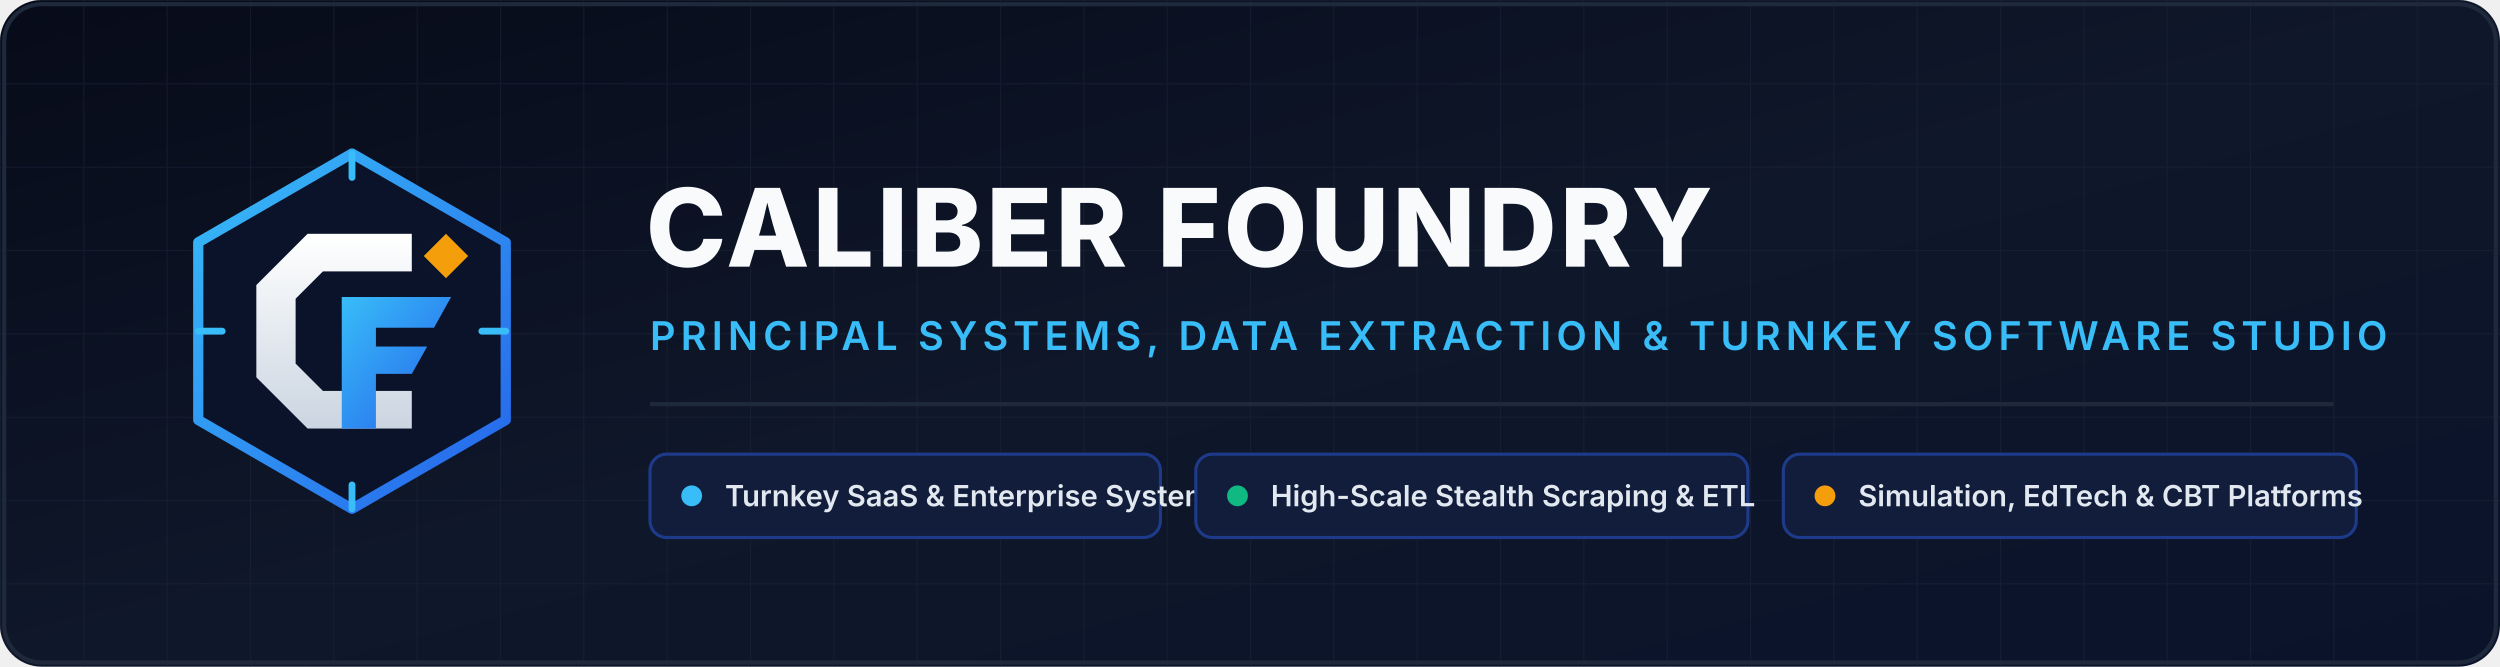
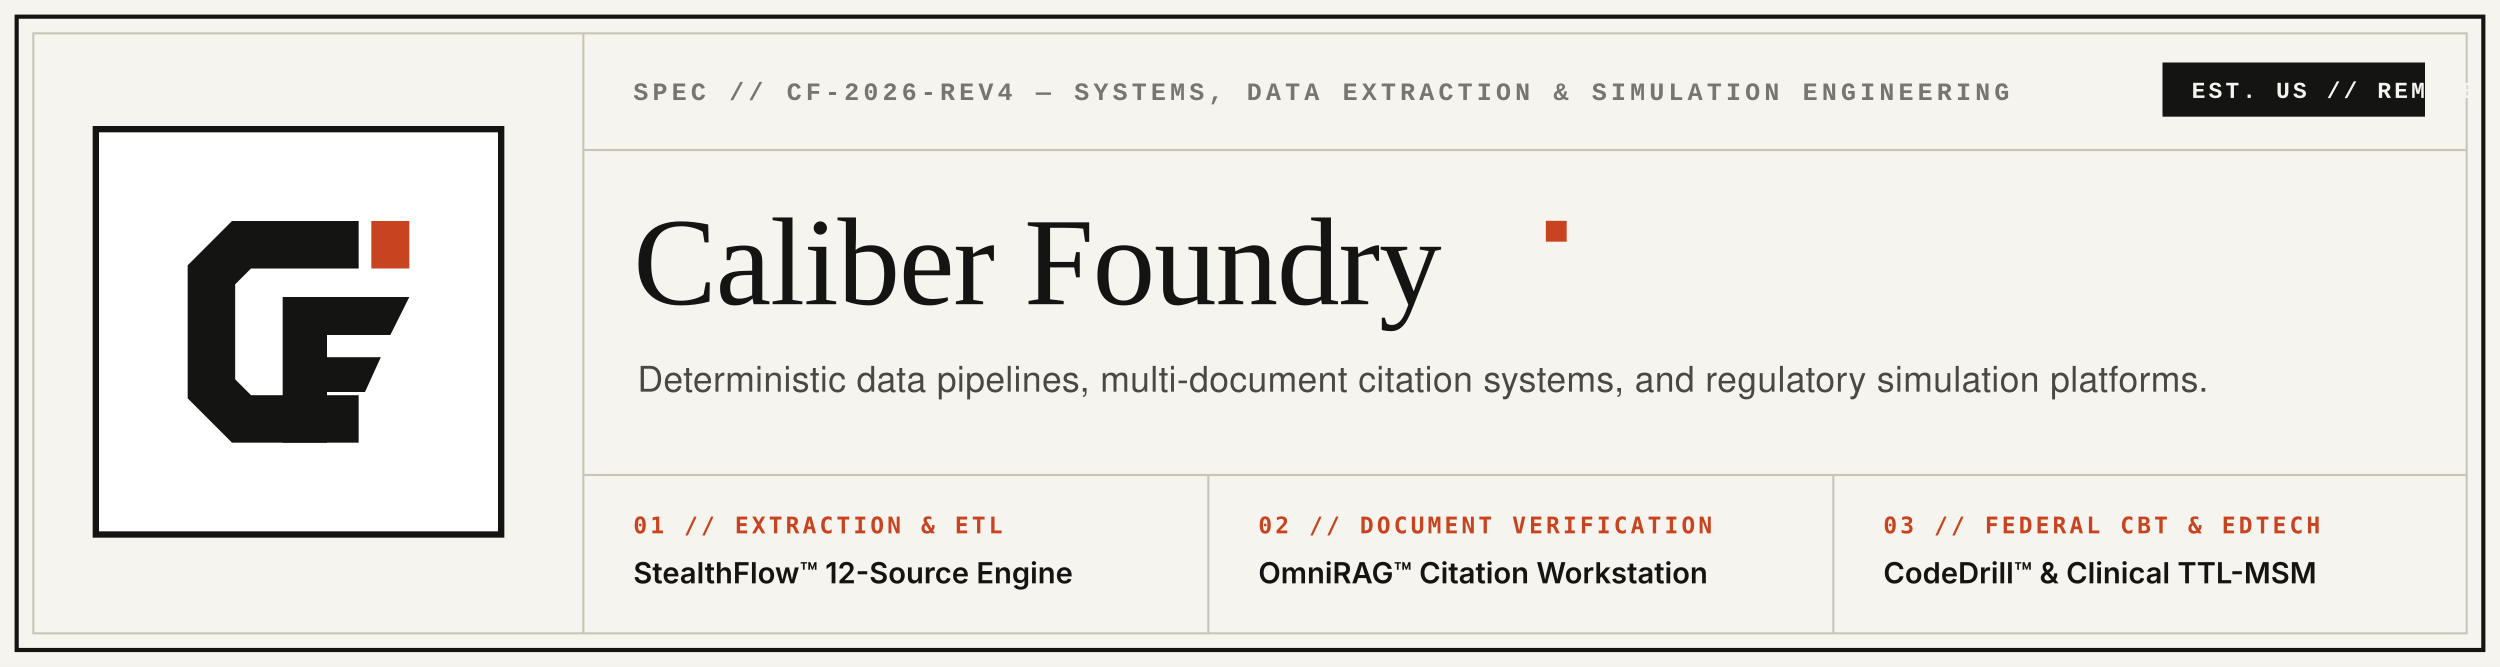
<svg xmlns="http://www.w3.org/2000/svg" viewBox="0 0 1200 320" width="1200" height="320">
-   <defs>
-     <linearGradient id="bannerBg" x1="0%" y1="0%" x2="100%" y2="100%">
-       <stop offset="0%" stop-color="#070B19" />
-       <stop offset="50%" stop-color="#0F172A" />
-       <stop offset="100%" stop-color="#0B132B" />
-     </linearGradient>
-     <linearGradient id="accentBlue" x1="0%" y1="0%" x2="100%" y2="100%">
-       <stop offset="0%" stop-color="#38BDF8" />
-       <stop offset="100%" stop-color="#2563EB" />
-     </linearGradient>
-     <linearGradient id="steelText" x1="0%" y1="0%" x2="0%" y2="100%">
-       <stop offset="0%" stop-color="#FFFFFF" />
-       <stop offset="100%" stop-color="#CBD5E1" />
-     </linearGradient>
-     <pattern id="grid" width="40" height="40" patternUnits="userSpaceOnUse">
-       <path d="M 40 0 L 0 0 0 40" fill="none" stroke="#1E293B" stroke-width="1" opacity="0.45" />
-     </pattern>
-   </defs>
-   <rect width="1200" height="320" rx="20" fill="url(#bannerBg)" />
-   <rect width="1200" height="320" rx="20" fill="url(#grid)" />
-   <rect x="2" y="2" width="1196" height="316" rx="18" fill="none" stroke="#1E293B" stroke-width="2" />
-   <g transform="translate(64, 54) scale(0.41)">
-     <polygon points="256,48 436,152 436,360 256,464 76,360 76,152" fill="#0B132B" stroke="url(#accentBlue)" stroke-width="12" stroke-linejoin="round" />
-     <line x1="256" y1="48" x2="256" y2="76" stroke="#38BDF8" stroke-width="8" stroke-linecap="round" />
-     <line x1="256" y1="436" x2="256" y2="464" stroke="#38BDF8" stroke-width="8" stroke-linecap="round" />
-     <line x1="76" y1="256" x2="104" y2="256" stroke="#38BDF8" stroke-width="8" stroke-linecap="round" />
-     <line x1="408" y1="256" x2="436" y2="256" stroke="#38BDF8" stroke-width="8" stroke-linecap="round" />
-     <path d="M 326 142 L 204 142 L 144 202 L 144 310 L 204 370 L 326 370 L 326 326 L 222 326 L 190 294 L 190 218 L 222 186 L 326 186 Z" fill="url(#steelText)" />
-     <path d="M 244 216 L 372 216 L 352 252 L 284 252 L 284 274 L 344 274 L 326 306 L 284 306 L 284 370 L 244 370 Z" fill="url(#accentBlue)" />
-     <polygon points="366,142 392,168 366,194 340,168" fill="#F59E0B" />
+   <rect width="1200" height="320" fill="#F6F4EF" />
+   <rect x="8" y="8" width="1184" height="304" fill="none" stroke="#141413" stroke-width="2" />
+   <rect x="16" y="16" width="1168" height="288" fill="none" stroke="#C9C4B8" stroke-width="1" />
+   <line x1="280" y1="16" x2="280" y2="304" stroke="#C9C4B8" stroke-width="1" />
+   <line x1="280" y1="72" x2="1184" y2="72" stroke="#C9C4B8" stroke-width="1" />
+   <line x1="280" y1="228" x2="1184" y2="228" stroke="#C9C4B8" stroke-width="1" />
+   <line x1="580" y1="228" x2="580" y2="304" stroke="#C9C4B8" stroke-width="1" />
+   <line x1="880" y1="228" x2="880" y2="304" stroke="#C9C4B8" stroke-width="1" />
+   <text x="304" y="48" font-family="'IBM Plex Mono', 'Courier New', monospace" font-size="12" font-weight="600" fill="#78756D" letter-spacing="2">SPEC // CF-2026-REV4 — SYSTEMS, DATA EXTRACTION &amp; SIMULATION ENGINEERING</text>
+   <rect x="1038" y="30" width="126" height="26" fill="#141413" />
+   <text x="1052" y="47" font-family="'IBM Plex Mono', 'Courier New', monospace" font-size="11" font-weight="600" fill="#F6F4EF" letter-spacing="1.5">EST. US // REMOTE</text>
+   <g transform="translate(46, 62) scale(0.38)">
+     <rect width="512" height="512" fill="#FFFFFF" stroke="#141413" stroke-width="8" />
+     <path d="M 332 116 L 172 116 L 116 172 L 116 340 L 172 396 L 332 396 L 332 336 L 196 336 L 176 316 L 176 196 L 196 176 L 332 176 Z" fill="#141413" />
+     <path d="M 236 212 L 396 212 L 372 260 L 292 260 L 292 288 L 360 288 L 340 332 L 292 332 L 292 396 L 236 396 Z" fill="#141413" />
+     <rect x="348" y="116" width="48" height="60" fill="#C8431F" />
  </g>
-   <text x="310" y="128" font-family="Inter, -apple-system, BlinkMacSystemFont, 'Segoe UI', Roboto, sans-serif" font-size="52" font-weight="800" fill="#F8FAFC" letter-spacing="1.5">CALIBER FOUNDRY</text>
-   <text x="312" y="168" font-family="Inter, -apple-system, BlinkMacSystemFont, 'Segoe UI', Roboto, sans-serif" font-size="19" font-weight="600" fill="#38BDF8" letter-spacing="2.5">PRINCIPAL SYSTEMS, DATA EXTRACTION &amp; TURNKEY SOFTWARE STUDIO</text>
-   <line x1="312" y1="194" x2="1120" y2="194" stroke="#1E293B" stroke-width="2" />
-   <g transform="translate(312, 218)">
-     <rect x="0" y="0" width="245" height="40" rx="8" fill="#111D3B" stroke="#1E3A8A" stroke-width="1.5" />
-     <circle cx="20" cy="20" r="5" fill="#38BDF8" />
-     <text x="36" y="25" font-family="Inter, Segoe UI, sans-serif" font-size="14" font-weight="600" fill="#E2E8F0">Turnkey SaaS &amp; Enterprise Systems</text>
-     <rect x="262" y="0" width="265" height="40" rx="8" fill="#111D3B" stroke="#1E3A8A" stroke-width="1.5" />
-     <circle cx="282" cy="20" r="5" fill="#10B981" />
-     <text x="298" y="25" font-family="Inter, Segoe UI, sans-serif" font-size="14" font-weight="600" fill="#E2E8F0">High-Scale Stealth Scraping &amp; ETL</text>
-     <rect x="544" y="0" width="275" height="40" rx="8" fill="#111D3B" stroke="#1E3A8A" stroke-width="1.5" />
-     <circle cx="564" cy="20" r="5" fill="#F59E0B" />
-     <text x="580" y="25" font-family="Inter, Segoe UI, sans-serif" font-size="14" font-weight="600" fill="#E2E8F0">Simulation, EdTech &amp; CBT Platforms</text>
-   </g>
+   <text x="304" y="146" font-family="Georgia, 'Times New Roman', serif" font-size="60" font-weight="400" fill="#141413" letter-spacing="-0.5">Caliber Foundry</text>
+   <rect x="742" y="106" width="10" height="10" fill="#C8431F" />
+   <text x="306" y="188" font-family="-apple-system, BlinkMacSystemFont, 'Segoe UI', Helvetica, sans-serif" font-size="17" font-weight="500" fill="#4A4842" letter-spacing="0.2">Deterministic data pipelines, multi-document citation systems, and regulatory simulation platforms.</text>
+   <text x="304" y="256" font-family="'IBM Plex Mono', monospace" font-size="11" font-weight="600" fill="#C8431F" letter-spacing="1.5">01 // EXTRACTION &amp; ETL</text>
+   <text x="304" y="280" font-family="-apple-system, BlinkMacSystemFont, 'Segoe UI', sans-serif" font-size="14" font-weight="600" fill="#141413">StealthFlow™ 12-Source Engine</text>
+   <text x="604" y="256" font-family="'IBM Plex Mono', monospace" font-size="11" font-weight="600" fill="#C8431F" letter-spacing="1.5">02 // DOCUMENT VERIFICATION</text>
+   <text x="604" y="280" font-family="-apple-system, BlinkMacSystemFont, 'Segoe UI', sans-serif" font-size="14" font-weight="600" fill="#141413">OmniRAG™ Citation Workstation</text>
+   <text x="904" y="256" font-family="'IBM Plex Mono', monospace" font-size="11" font-weight="600" fill="#C8431F" letter-spacing="1.5">03 // FEDERAL CBT &amp; EDTECH</text>
+   <text x="904" y="280" font-family="-apple-system, BlinkMacSystemFont, 'Segoe UI', sans-serif" font-size="14" font-weight="600" fill="#141413">CodeDrill™ &amp; Clinical TTL-MSM</text>
</svg>
